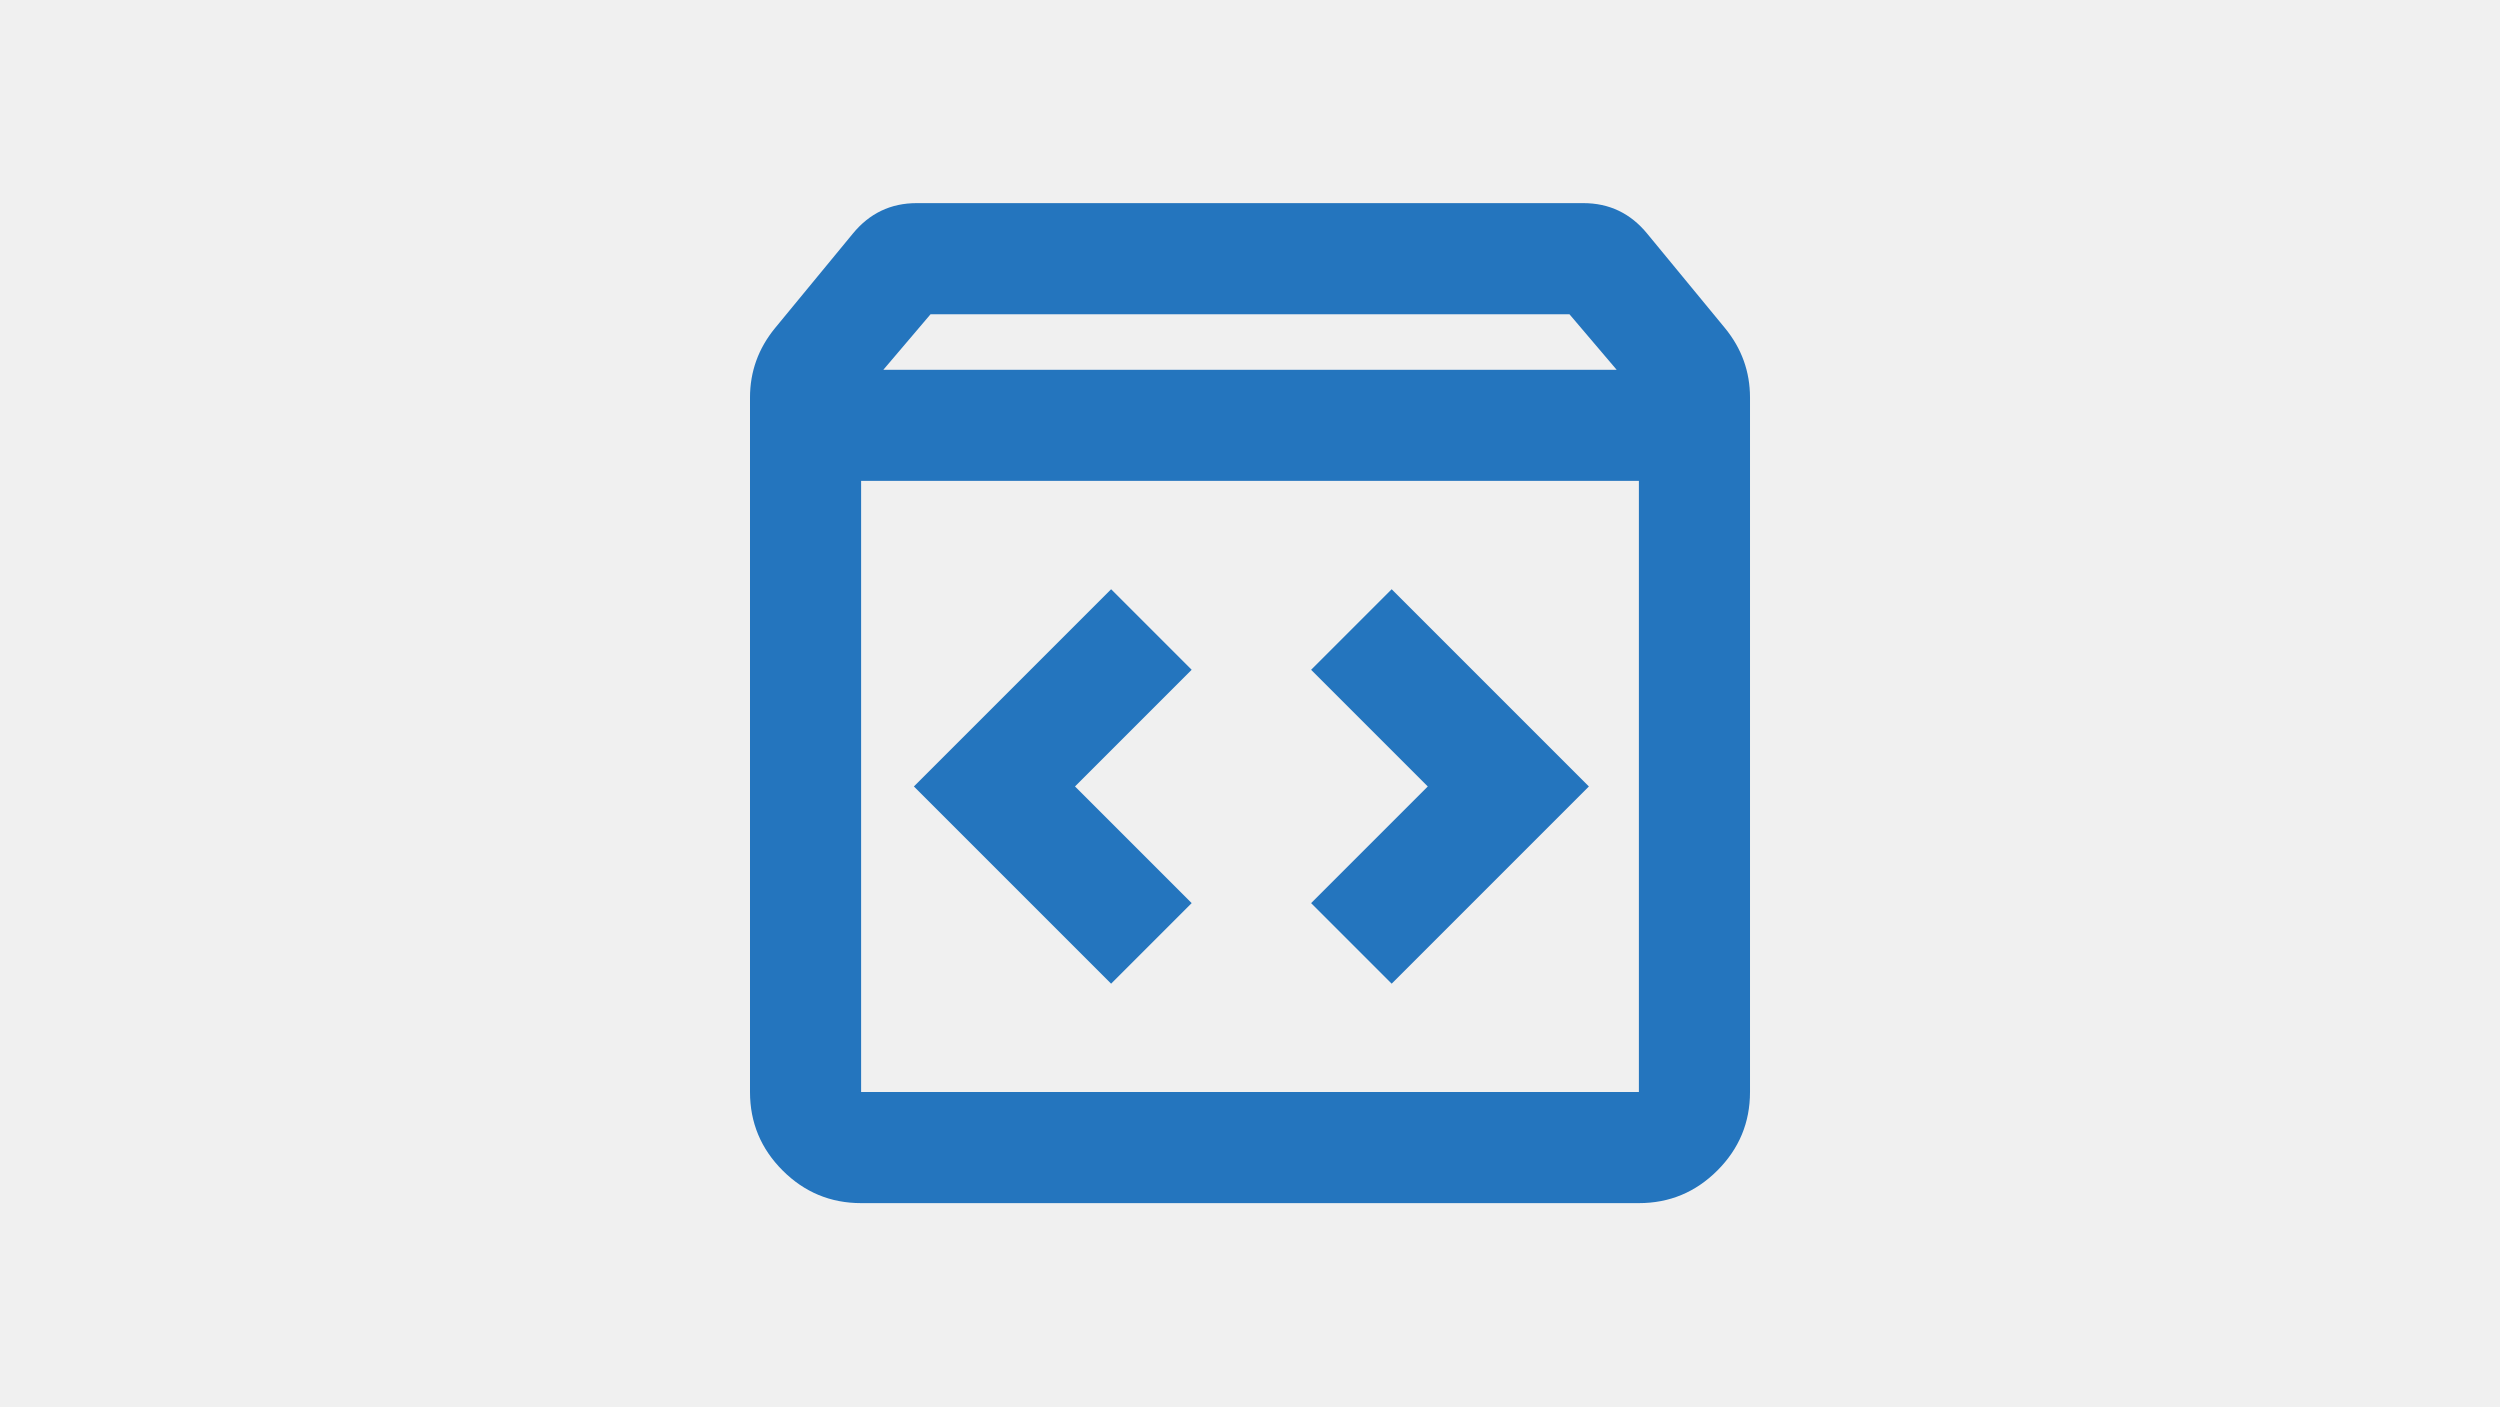
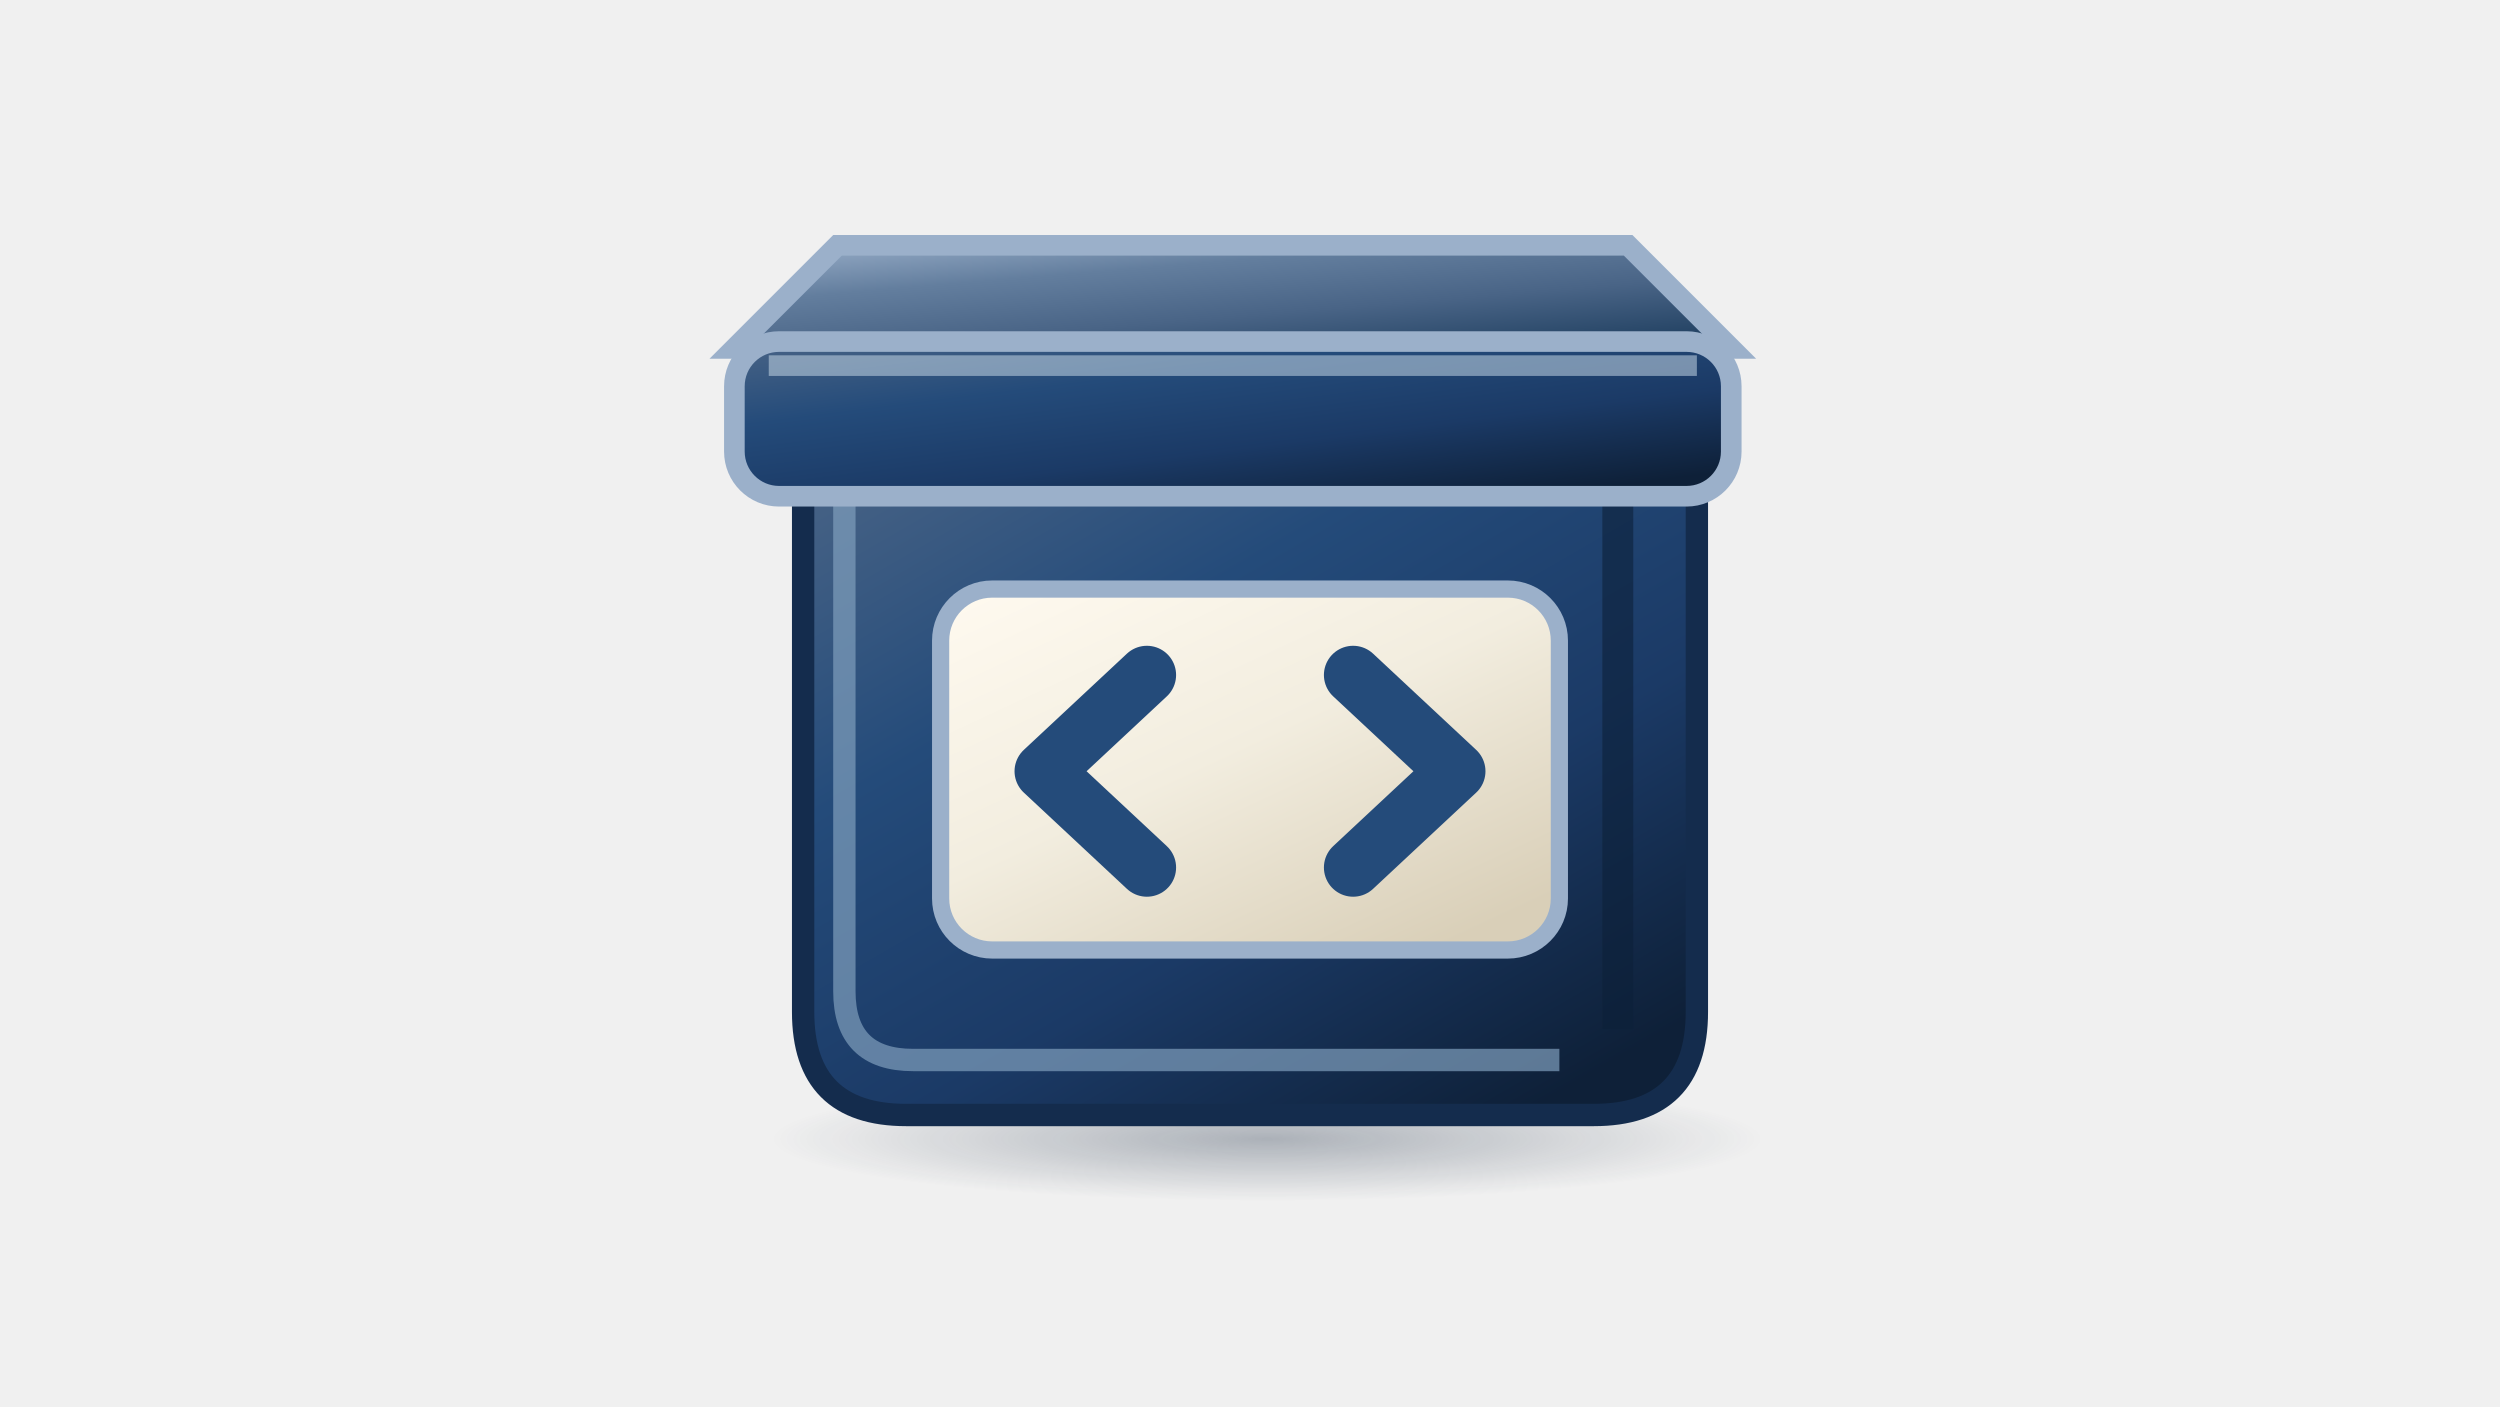
- <svg xmlns="http://www.w3.org/2000/svg" viewBox="0 0 400 225" version="1.1">
-   <defs id="defs1">
-     <style id="style1">
-       .cls-1 {
-         fill: #d4efff;
-       }
- 
-       .cls-2 {
-         fill: #34495e;
-       }
- 
-       .cls-3 {
-         fill: #ecf0f1;
-       }
- 
-       .cls-4 {
-         fill: #2c3e50;
-       }
- 
-       .cls-5 {
-         fill: #2a80bb;
-       }
- 
-       .cls-6 {
-         fill: #3497da;
-       }
- 
-       .cls-7 {
-         fill: #8e44ad;
-       }
- 
-       .cls-10, .cls-8 {
-         opacity: 0.5;
-       }
- 
-       .cls-9 {
-         opacity: 0.25;
-       }
- 
-       .cls-10 {
-         fill: #662f84;
-       }
- 
-       .cls-11 {
-         opacity: 0.2;
-       }
- 
-       .cls-12 {
-         fill: #fff;
-       }
- 
-       .cls-13 {
-         opacity: 0.6;
-       }
- 
-       .cls-14 {
-         opacity: 0.3;
-       }
- 
-       .cls-15 {
-         fill: none;
-       }
-     </style>
+ <svg xmlns="http://www.w3.org/2000/svg" width="400" height="225" viewBox="0 0 400 225" fill="none">
+   <defs>
+     <linearGradient id="ui-navy" x1="0" y1="0" x2=".8" y2="1">
+       <stop offset="0" stop-color="#496486" />
+       <stop offset="0.333" stop-color="#244b7a" />
+       <stop offset="0.667" stop-color="#1b3a66" />
+       <stop offset="1" stop-color="#0e2038" />
+     </linearGradient>
+     <linearGradient id="ui-spine" x1="0" x2="1">
+       <stop offset="0" stop-color="#142c4d" />
+       <stop offset="0.333" stop-color="#5f8eb7" />
+       <stop offset="0.667" stop-color="#305c8a" />
+       <stop offset="1" stop-color="#142c4d" />
+     </linearGradient>
+     <linearGradient id="ui-slate" x1="0" y1="0" x2=".8" y2="1">
+       <stop offset="0" stop-color="#9bb0ca" />
+       <stop offset="0.333" stop-color="#637e9e" />
+       <stop offset="0.667" stop-color="#496486" />
+       <stop offset="1" stop-color="#244364" />
+     </linearGradient>
+     <linearGradient id="ui-paper" x1="0" y1="0" x2=".8" y2="1">
+       <stop offset="0" stop-color="#fffaf0" />
+       <stop offset="0.5" stop-color="#f2eddf" />
+       <stop offset="1" stop-color="#d9cfb8" />
+     </linearGradient>
+     <linearGradient id="ui-panel" x1="0" y1="0" x2=".8" y2="1">
+       <stop offset="0" stop-color="#f2f5f9" />
+       <stop offset="0.5" stop-color="#e4ebf4" />
+       <stop offset="1" stop-color="#9bb0ca" />
+     </linearGradient>
+     <linearGradient id="ui-gold" x1="0" y1="0" x2=".8" y2="1">
+       <stop offset="0" stop-color="#f5d9a5" />
+       <stop offset="0.333" stop-color="#e1ae64" />
+       <stop offset="0.667" stop-color="#d99a3d" />
+       <stop offset="1" stop-color="#9c6422" />
+     </linearGradient>
+     <linearGradient id="ui-red" x1="0" y1="0" x2=".8" y2="1">
+       <stop offset="0" stop-color="#e59b91" />
+       <stop offset="0.5" stop-color="#bf514e" />
+       <stop offset="1" stop-color="#8f333a" />
+     </linearGradient>
+     <linearGradient id="ui-green" x1="0" y1="0" x2=".8" y2="1">
+       <stop offset="0" stop-color="#95bcae" />
+       <stop offset="0.5" stop-color="#497e6a" />
+       <stop offset="1" stop-color="#2c5b4c" />
+     </linearGradient>
+     <linearGradient id="ui-sheen" x1="0" y1="0" x2=".5" y2="1">
+       <stop stop-color="#fff" stop-opacity=".28" />
+       <stop offset=".45" stop-color="#fff" stop-opacity=".06" />
+       <stop offset="1" stop-color="#fff" stop-opacity="0" />
+     </linearGradient>
+     <radialGradient id="ui-shadow">
+       <stop stop-color="#0e2038" stop-opacity=".3" />
+       <stop offset="1" stop-color="#0e2038" stop-opacity="0" />
+     </radialGradient>
  </defs>
-   <path d="m 137.778,192.5 q -7.333,0 -12.556,-5.222 -5.222,-5.222 -5.222,-12.556 V 63.611 q 0,-3.111 1,-5.889 1,-2.778 3,-5.222 l 12.444,-15.111 q 2,-2.444 4.556,-3.667 2.556,-1.222 5.667,-1.222 h 106.667 q 3.111,0 5.667,1.222 2.556,1.222 4.556,3.667 l 12.444,15.111 q 2,2.444 3,5.222 1,2.778 1,5.889 V 174.722 q 0,7.333 -5.222,12.556 Q 269.556,192.5 262.222,192.5 Z m 3.556,-133.333 h 117.333 l -7.556,-8.889 H 148.889 Z m -3.556,115.556 H 262.222 V 76.944 H 137.778 Z m 84.889,-17.333 31.556,-31.556 -31.556,-31.556 -12.889,12.889 18.667,18.667 L 209.778,144.5 Z m -44.889,0 L 190.667,144.5 172,125.833 190.667,107.167 177.778,94.278 146.222,125.833 Z m -40,17.333 V 76.944 Z" id="path1" style="fill:#2475be;fill-opacity:1;stroke-width:0.222" />
+   <g transform="translate(112 20) scale(5.5)">
+     <ellipse cx="16.5" cy="29.5" rx="14.5" ry="1.8" fill="url(#ui-shadow)" />
+     <path d="M3 10h26v15.8q0 3-3 3H6q-3 0-3-3Z" fill="url(#ui-navy)" stroke="#142c4d" stroke-width=".65" />
+     <path d="M4.2 11v14.2q0 2 2 2H25" fill="none" stroke="#7f9fbd" stroke-opacity=".7" stroke-width=".65" />
+     <path d="M26.7 10v16.3" stroke="#0c2039" stroke-opacity=".6" stroke-width=".9" />
+     <rect x="7" y="13.5" width="18" height="10.5" rx="1.5" fill="url(#ui-paper)" stroke="#9bb0ca" stroke-width=".5" />
+     <path d="m13 16-3 2.8 3 2.8m6-5.6 3 2.8-3 2.8" stroke="#244b7a" stroke-width="1.7" fill="none" stroke-linecap="round" stroke-linejoin="round" />
+     <path d="M4 3.5h23l3 3H1Z" fill="url(#ui-slate)" stroke="#9bb0ca" stroke-width=".6" />
+     <rect x="1" y="6.3" width="29" height="4.5" rx="1.3" fill="url(#ui-navy)" stroke="#9bb0ca" stroke-width=".6" />
+     <path d="M2 7h27" stroke="#c2d4e4" stroke-opacity=".55" stroke-width=".6" />
+   </g>
</svg>
